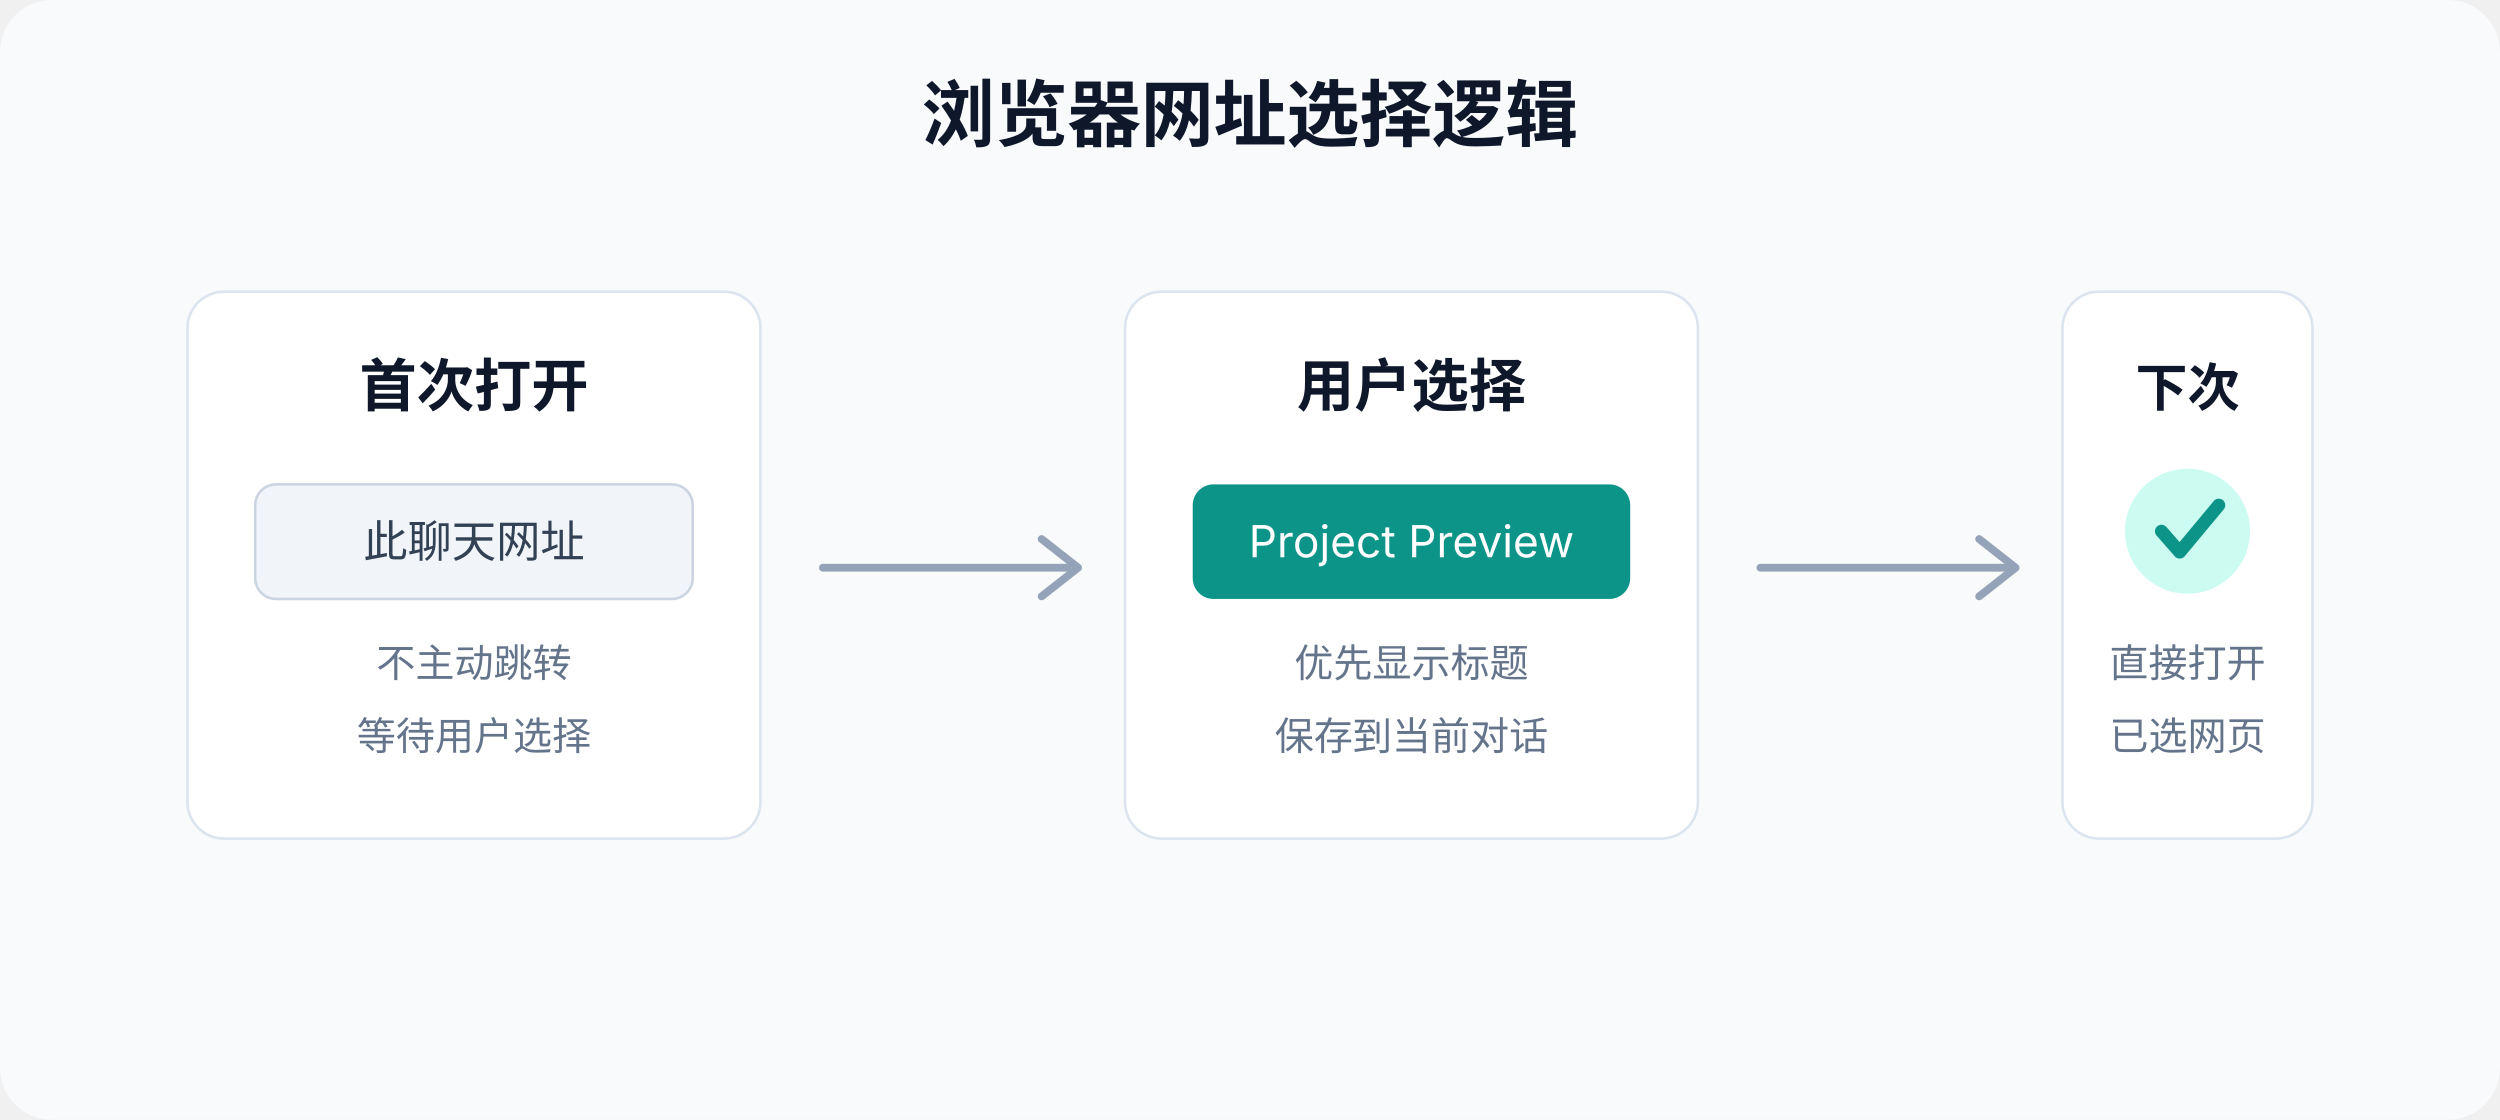
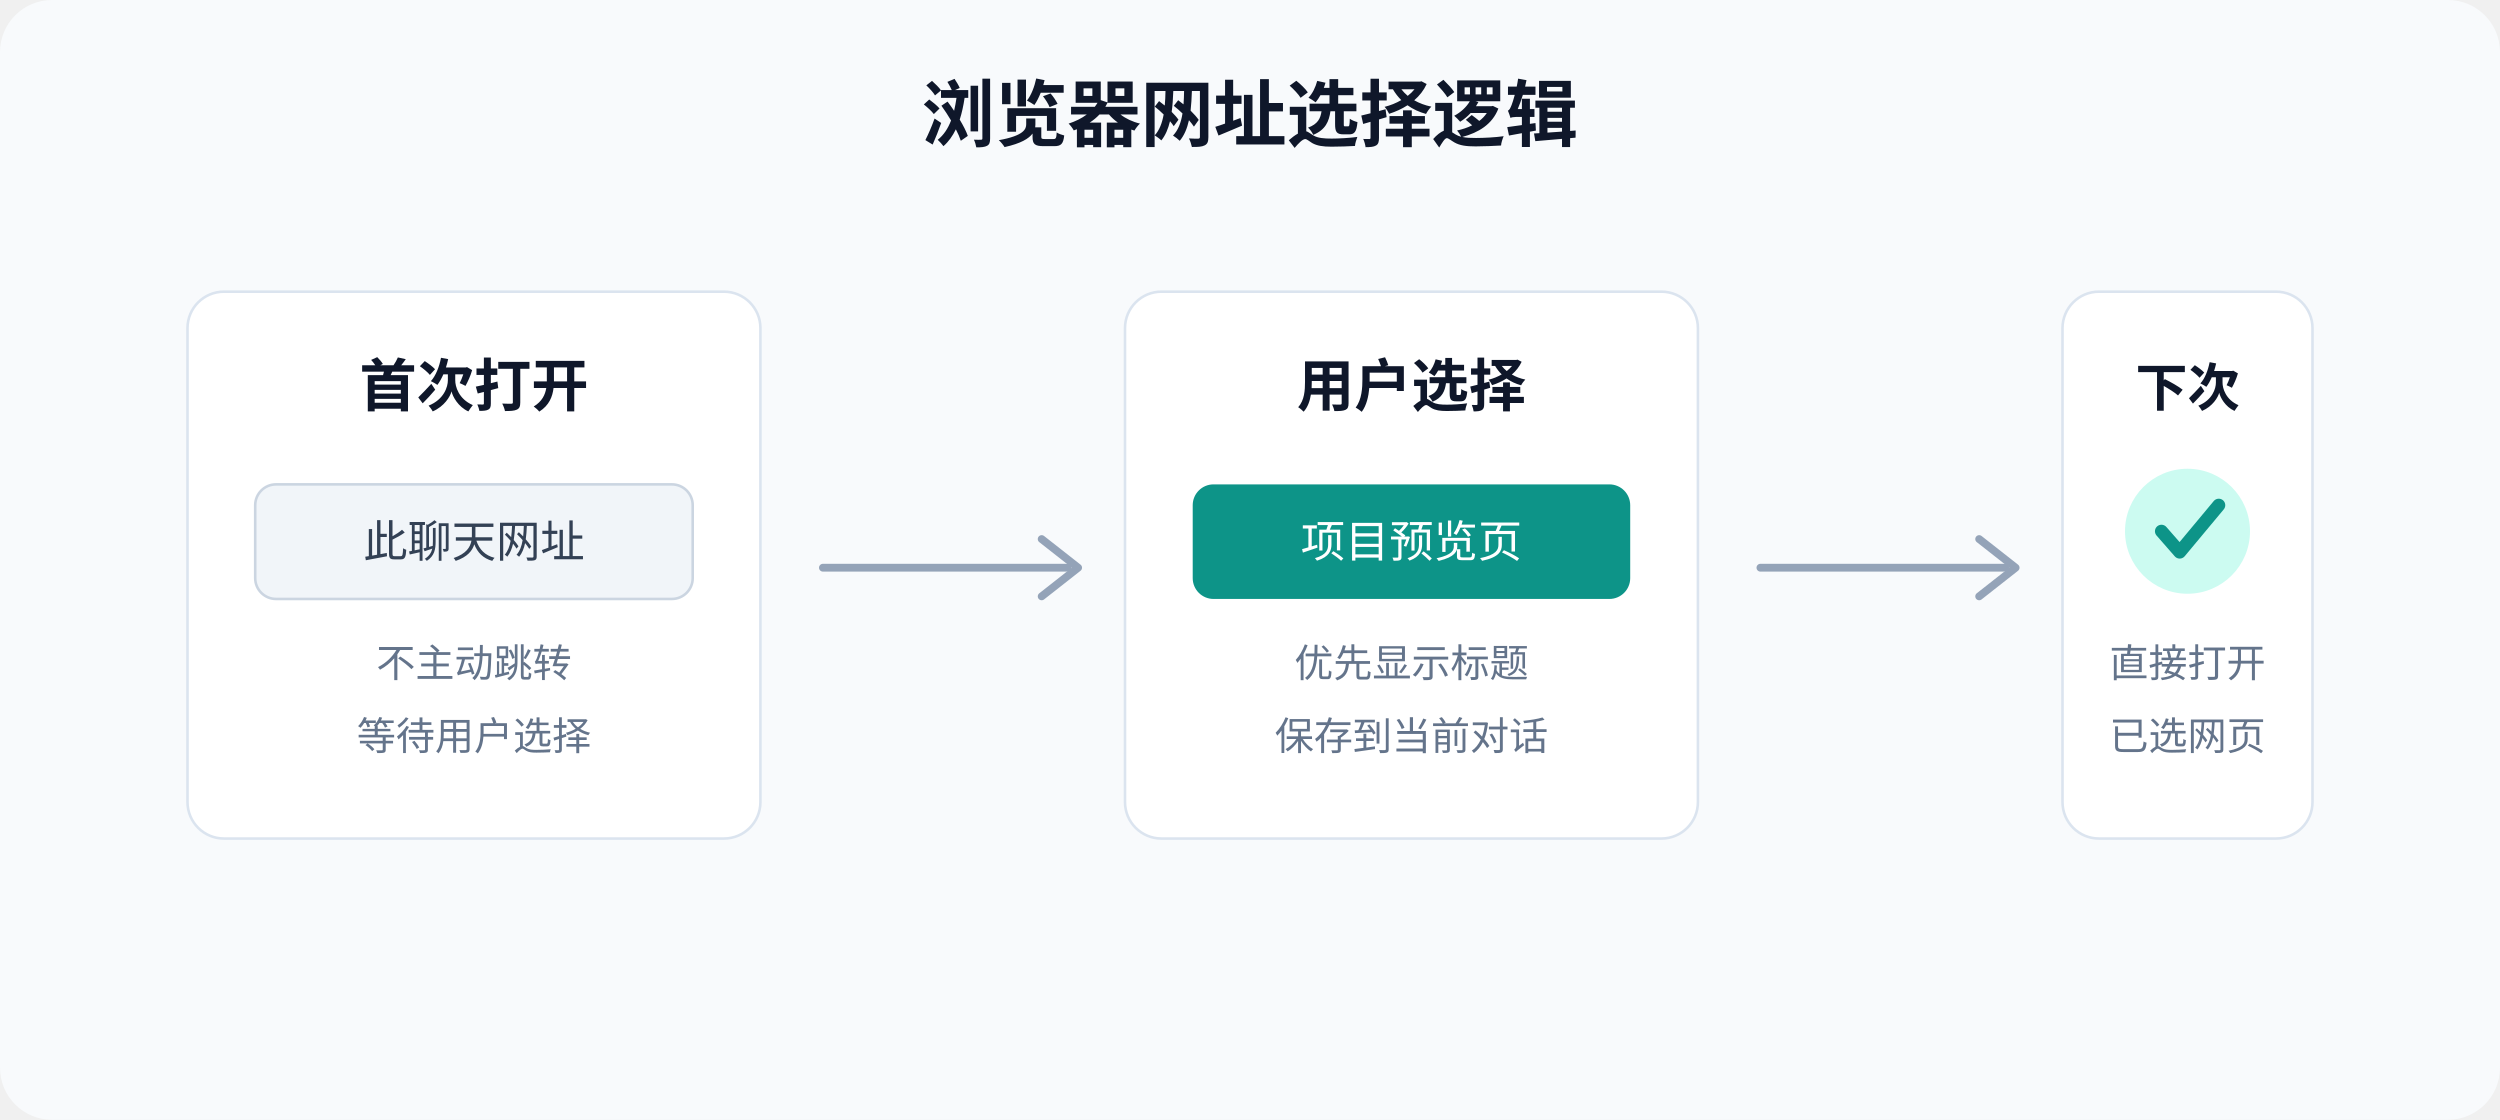
<svg xmlns="http://www.w3.org/2000/svg" width="960" height="430" viewBox="0 0 960 430" role="img" aria-labelledby="title desc">
  <rect width="960" height="430" rx="20" fill="#f8fafc" />
  <text x="480" y="54" text-anchor="middle" fill="#0f172a" font-family="system-ui, -apple-system, BlinkMacSystemFont, Segoe UI, sans-serif" font-size="28" font-weight="750">浏览器网址选择逻辑</text>
  <g font-family="system-ui, -apple-system, BlinkMacSystemFont, Segoe UI, sans-serif">
    <g transform="translate(72 112)">
      <rect width="220" height="210" rx="14" fill="#ffffff" stroke="#dbe4ef" />
      <text x="110" y="44" text-anchor="middle" fill="#0f172a" font-size="22" font-weight="700">首次打开</text>
      <rect x="26" y="74" width="168" height="44" rx="8" fill="#f1f5f9" stroke="#cbd5e1" />
      <text x="110" y="102" text-anchor="middle" fill="#334155" font-size="17">此聊天网址</text>
      <text x="110" y="148" text-anchor="middle" fill="#64748b" font-size="15">不主动跳转</text>
      <text x="110" y="176" text-anchor="middle" fill="#64748b" font-size="15">等待用户选择</text>
    </g>
    <path d="M316 218h94" stroke="#94a3b8" stroke-width="3" stroke-linecap="round" />
    <path d="M400 207l14 11-14 11" fill="none" stroke="#94a3b8" stroke-width="3" stroke-linecap="round" stroke-linejoin="round" />
    <g transform="translate(432 112)">
      <rect width="220" height="210" rx="14" fill="#ffffff" stroke="#dbe4ef" />
      <text x="110" y="44" text-anchor="middle" fill="#0f172a" font-size="22" font-weight="700">用户选择</text>
      <rect x="26" y="74" width="168" height="44" rx="8" fill="#0d9488" />
-       <text x="110" y="102" text-anchor="middle" fill="#ffffff" font-size="17">Project Preview</text>
+       <text x="110" y="102" text-anchor="middle" fill="#ffffff" font-size="17">项目预览页</text>
      <text x="110" y="148" text-anchor="middle" fill="#64748b" font-size="15">优先显示标题</text>
      <text x="110" y="176" text-anchor="middle" fill="#64748b" font-size="15">保存到当前对话</text>
    </g>
    <path d="M676 218h94" stroke="#94a3b8" stroke-width="3" stroke-linecap="round" />
    <path d="M760 207l14 11-14 11" fill="none" stroke="#94a3b8" stroke-width="3" stroke-linecap="round" stroke-linejoin="round" />
    <g transform="translate(792 112)">
      <rect width="96" height="210" rx="14" fill="#ffffff" stroke="#dbe4ef" />
      <text x="48" y="44" text-anchor="middle" fill="#0f172a" font-size="20" font-weight="700">下次</text>
      <circle cx="48" cy="92" r="24" fill="#ccfbf1" />
      <path d="M38 92l7 8 15-18" fill="none" stroke="#0d9488" stroke-width="5" stroke-linecap="round" stroke-linejoin="round" />
      <text x="48" y="148" text-anchor="middle" fill="#64748b" font-size="15">直接打开</text>
      <text x="48" y="176" text-anchor="middle" fill="#64748b" font-size="15">已选网页</text>
    </g>
  </g>
</svg>
